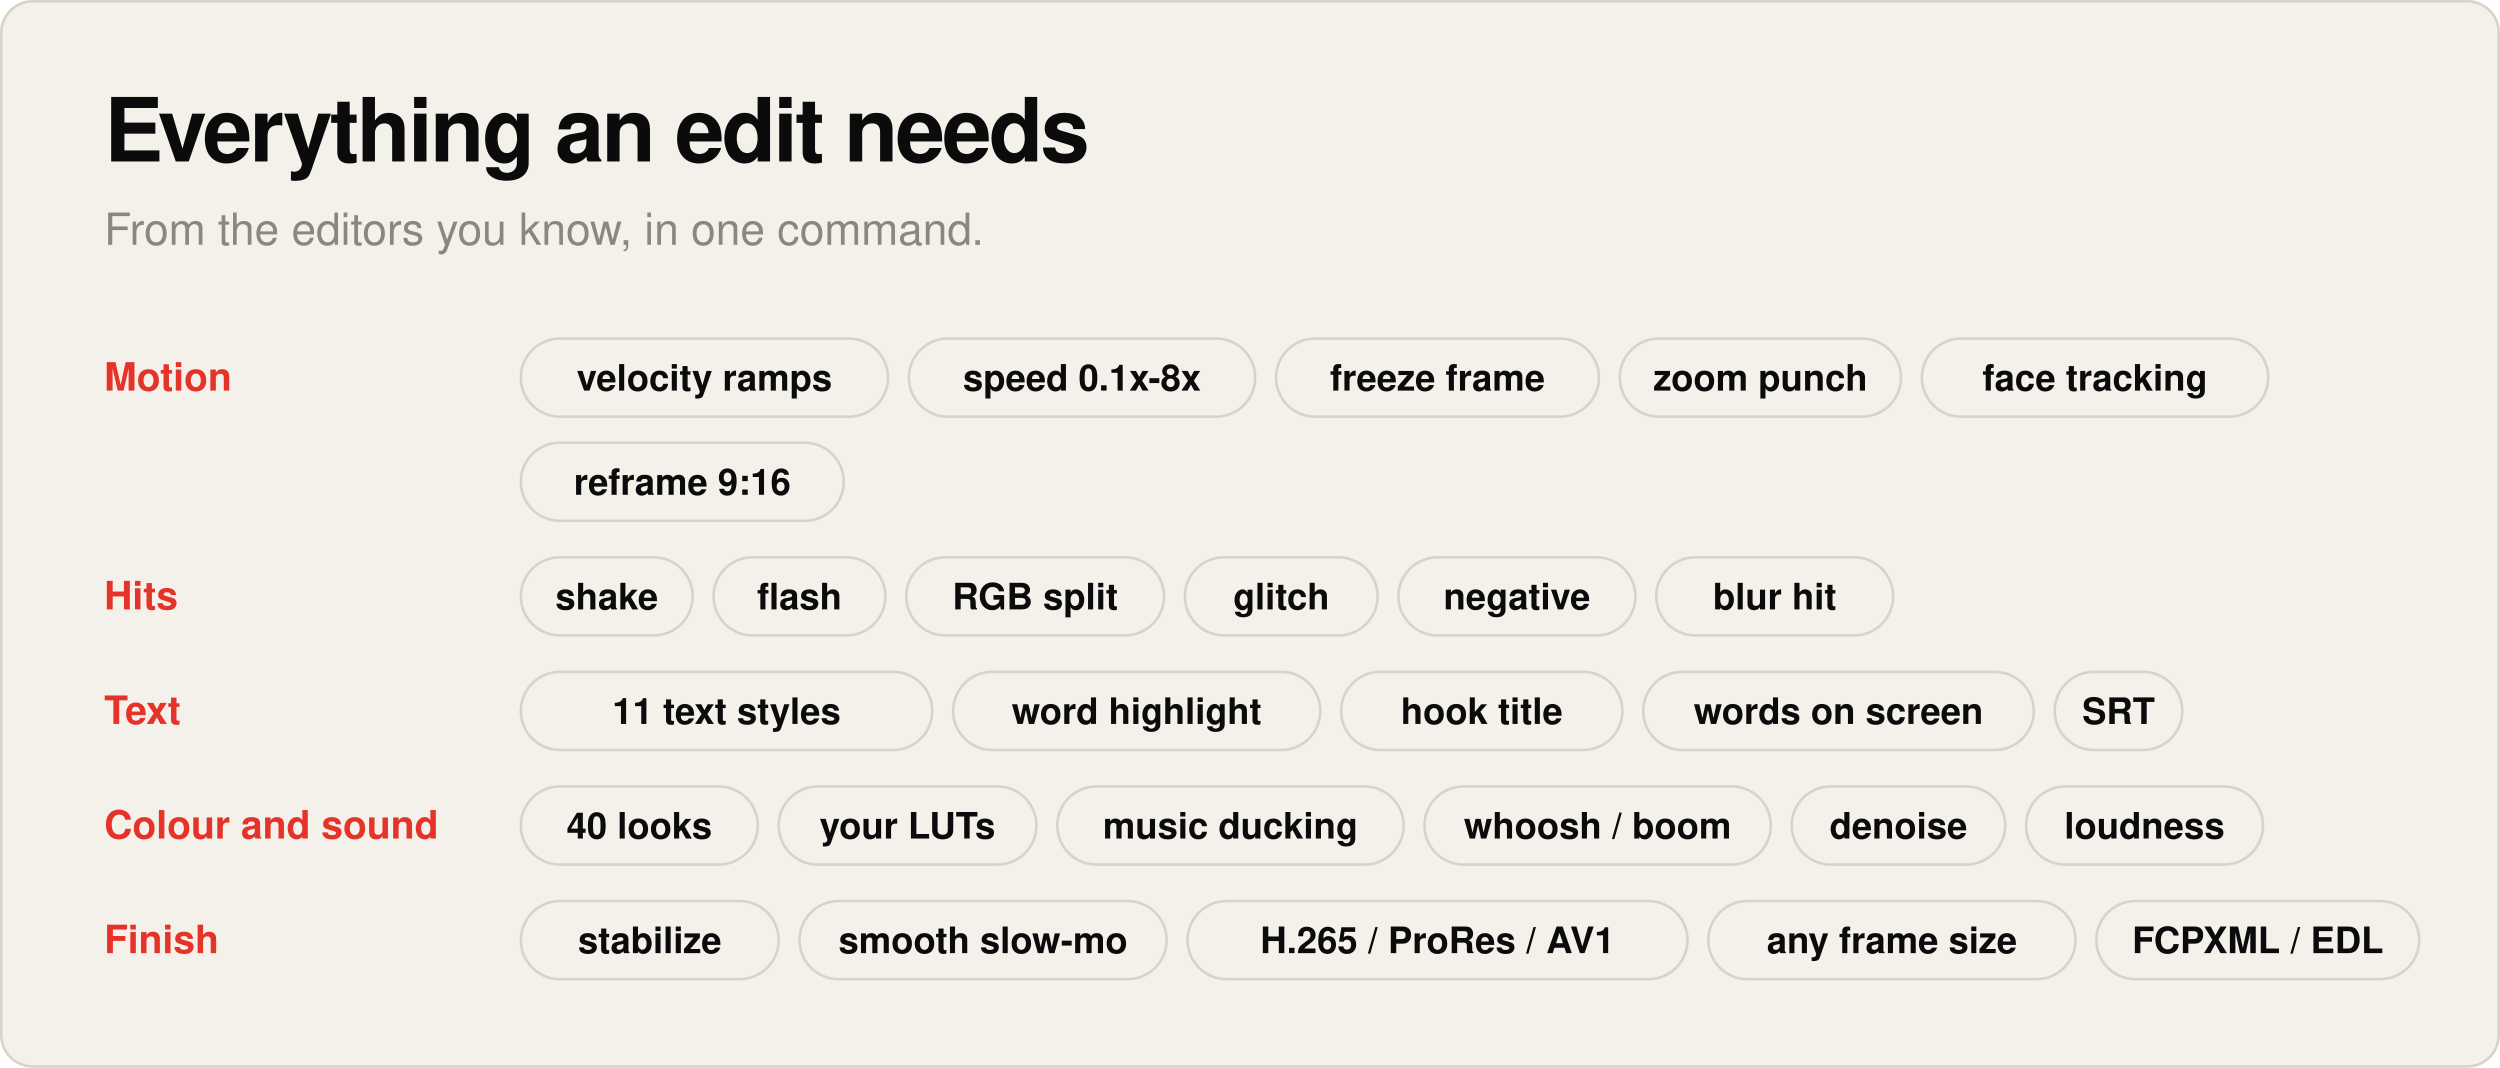
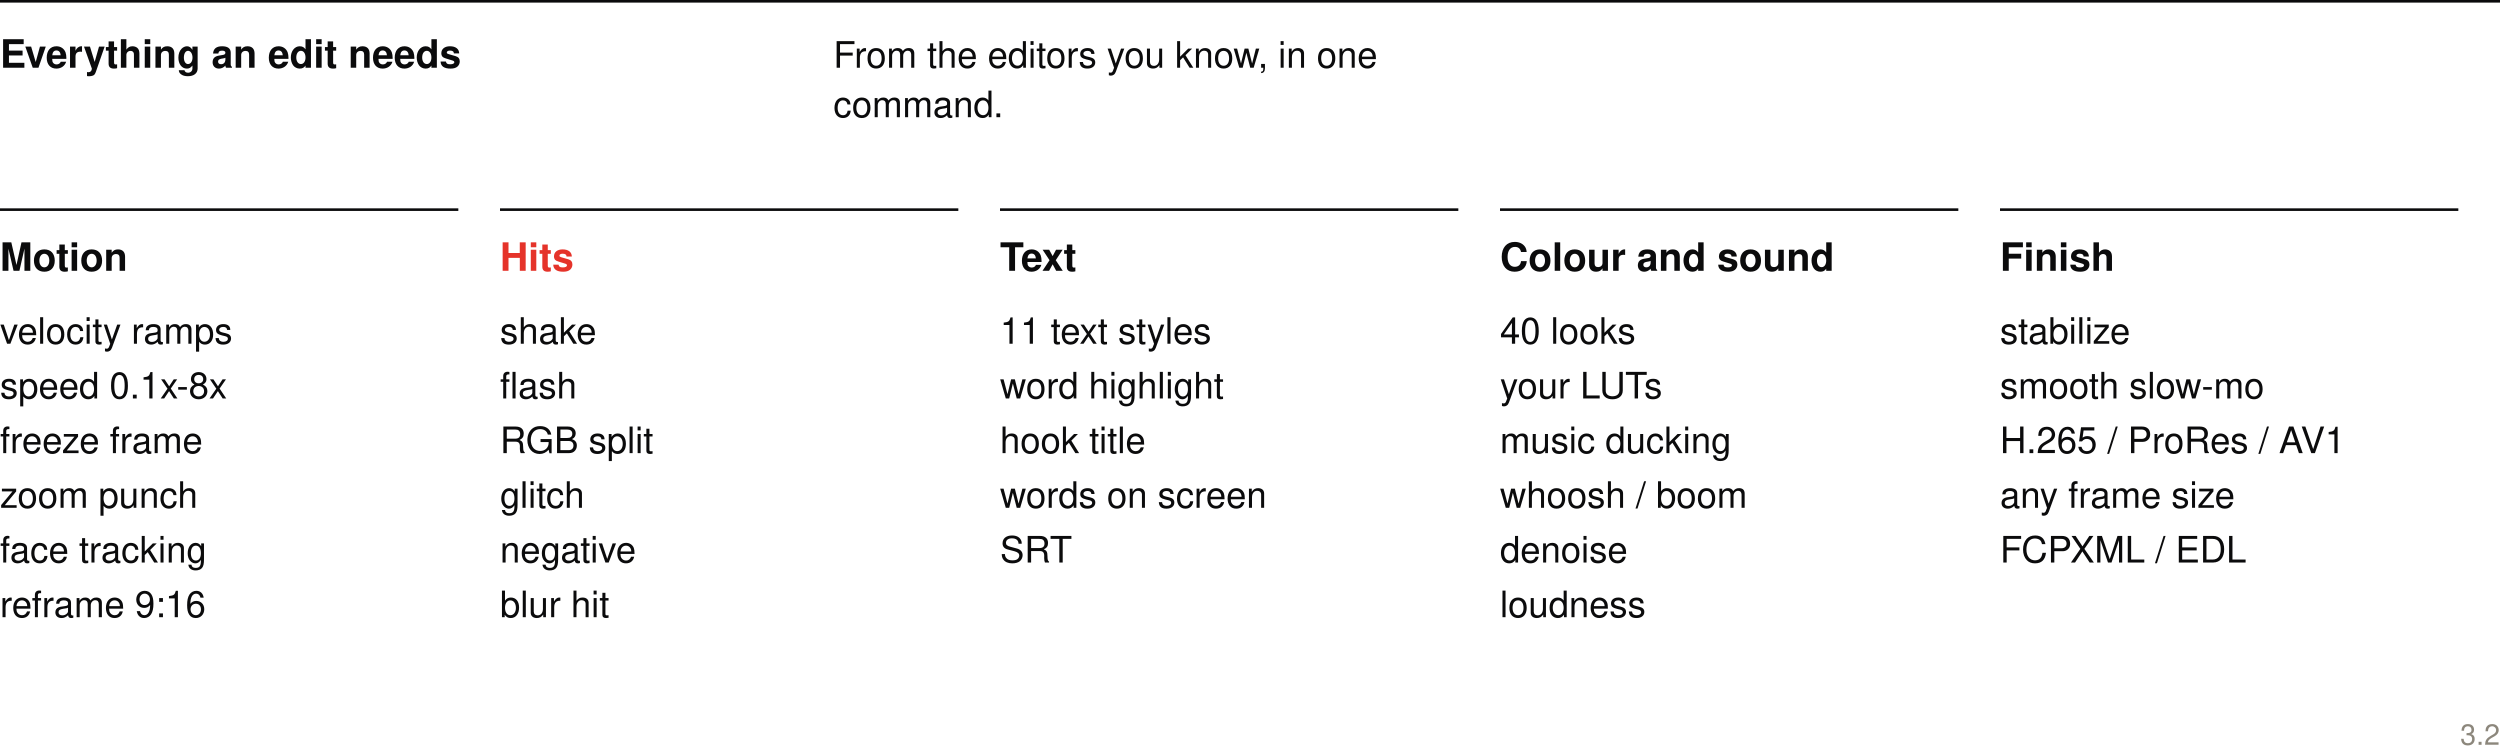
- <svg xmlns="http://www.w3.org/2000/svg" width="960" height="410" viewBox="0 0 960 410" role="img" aria-label="Everything an edit needs: speed ramps, freeze, face tracking, hits, captions, looks, LUTs, music ducking, stabilize, ProRes">
-   <rect x="0.5" y="0.5" width="959" height="409" rx="12" fill="#F4F1EA" stroke="#D8D3C8" />
-   <text x="40" y="62" font-family="Helvetica Neue, Helvetica, Arial, Liberation Sans, sans-serif" font-weight="700" font-size="34" fill="#0B0B0C" text-anchor="start" letter-spacing="-1">Everything an edit needs</text>
-   <text x="40" y="94" font-family="Helvetica Neue, Helvetica, Arial, Liberation Sans, sans-serif" font-weight="300" font-size="17" fill="#8C877C" text-anchor="start" letter-spacing="0">From the editors you know, in one command.</text>
-   <text x="40" y="150" font-family="Helvetica Neue, Helvetica, Arial, Liberation Sans, sans-serif" font-weight="700" font-size="15" fill="#E5332A" text-anchor="start" letter-spacing="0">Motion</text>
-   <rect x="200" y="130" width="141" height="30" rx="15" fill="none" stroke="#D8D3C8" />
-   <text x="270.5" y="150" font-family="Helvetica Neue, Helvetica, Arial, Liberation Sans, sans-serif" font-weight="600" font-size="14" fill="#0B0B0C" text-anchor="middle" letter-spacing="0">velocity ramps</text>
-   <rect x="349" y="130" width="133" height="30" rx="15" fill="none" stroke="#D8D3C8" />
-   <text x="415.5" y="150" font-family="Helvetica Neue, Helvetica, Arial, Liberation Sans, sans-serif" font-weight="600" font-size="14" fill="#0B0B0C" text-anchor="middle" letter-spacing="0">speed 0.1x-8x</text>
-   <rect x="490" y="130" width="124" height="30" rx="15" fill="none" stroke="#D8D3C8" />
-   <text x="552.0" y="150" font-family="Helvetica Neue, Helvetica, Arial, Liberation Sans, sans-serif" font-weight="600" font-size="14" fill="#0B0B0C" text-anchor="middle" letter-spacing="0">freeze frame</text>
-   <rect x="622" y="130" width="108" height="30" rx="15" fill="none" stroke="#D8D3C8" />
-   <text x="676.0" y="150" font-family="Helvetica Neue, Helvetica, Arial, Liberation Sans, sans-serif" font-weight="600" font-size="14" fill="#0B0B0C" text-anchor="middle" letter-spacing="0">zoom punch</text>
-   <rect x="738" y="130" width="133" height="30" rx="15" fill="none" stroke="#D8D3C8" />
-   <text x="804.5" y="150" font-family="Helvetica Neue, Helvetica, Arial, Liberation Sans, sans-serif" font-weight="600" font-size="14" fill="#0B0B0C" text-anchor="middle" letter-spacing="0">face tracking</text>
-   <rect x="200" y="170" width="124" height="30" rx="15" fill="none" stroke="#D8D3C8" />
-   <text x="262.0" y="190" font-family="Helvetica Neue, Helvetica, Arial, Liberation Sans, sans-serif" font-weight="600" font-size="14" fill="#0B0B0C" text-anchor="middle" letter-spacing="0">reframe 9:16</text>
-   <text x="40" y="234" font-family="Helvetica Neue, Helvetica, Arial, Liberation Sans, sans-serif" font-weight="700" font-size="15" fill="#E5332A" text-anchor="start" letter-spacing="0">Hits</text>
-   <rect x="200" y="214" width="66" height="30" rx="15" fill="none" stroke="#D8D3C8" />
-   <text x="233.0" y="234" font-family="Helvetica Neue, Helvetica, Arial, Liberation Sans, sans-serif" font-weight="600" font-size="14" fill="#0B0B0C" text-anchor="middle" letter-spacing="0">shake</text>
-   <rect x="274" y="214" width="66" height="30" rx="15" fill="none" stroke="#D8D3C8" />
-   <text x="307.0" y="234" font-family="Helvetica Neue, Helvetica, Arial, Liberation Sans, sans-serif" font-weight="600" font-size="14" fill="#0B0B0C" text-anchor="middle" letter-spacing="0">flash</text>
-   <rect x="348" y="214" width="99" height="30" rx="15" fill="none" stroke="#D8D3C8" />
-   <text x="397.5" y="234" font-family="Helvetica Neue, Helvetica, Arial, Liberation Sans, sans-serif" font-weight="600" font-size="14" fill="#0B0B0C" text-anchor="middle" letter-spacing="0">RGB split</text>
-   <rect x="455" y="214" width="74" height="30" rx="15" fill="none" stroke="#D8D3C8" />
-   <text x="492.0" y="234" font-family="Helvetica Neue, Helvetica, Arial, Liberation Sans, sans-serif" font-weight="600" font-size="14" fill="#0B0B0C" text-anchor="middle" letter-spacing="0">glitch</text>
-   <rect x="537" y="214" width="91" height="30" rx="15" fill="none" stroke="#D8D3C8" />
-   <text x="582.5" y="234" font-family="Helvetica Neue, Helvetica, Arial, Liberation Sans, sans-serif" font-weight="600" font-size="14" fill="#0B0B0C" text-anchor="middle" letter-spacing="0">negative</text>
-   <rect x="636" y="214" width="91" height="30" rx="15" fill="none" stroke="#D8D3C8" />
-   <text x="681.5" y="234" font-family="Helvetica Neue, Helvetica, Arial, Liberation Sans, sans-serif" font-weight="600" font-size="14" fill="#0B0B0C" text-anchor="middle" letter-spacing="0">blur hit</text>
-   <text x="40" y="278" font-family="Helvetica Neue, Helvetica, Arial, Liberation Sans, sans-serif" font-weight="700" font-size="15" fill="#E5332A" text-anchor="start" letter-spacing="0">Text</text>
-   <rect x="200" y="258" width="158" height="30" rx="15" fill="none" stroke="#D8D3C8" />
-   <text x="279.0" y="278" font-family="Helvetica Neue, Helvetica, Arial, Liberation Sans, sans-serif" font-weight="600" font-size="14" fill="#0B0B0C" text-anchor="middle" letter-spacing="0">11 text styles</text>
-   <rect x="366" y="258" width="141" height="30" rx="15" fill="none" stroke="#D8D3C8" />
-   <text x="436.5" y="278" font-family="Helvetica Neue, Helvetica, Arial, Liberation Sans, sans-serif" font-weight="600" font-size="14" fill="#0B0B0C" text-anchor="middle" letter-spacing="0">word highlight</text>
-   <rect x="515" y="258" width="108" height="30" rx="15" fill="none" stroke="#D8D3C8" />
-   <text x="569.0" y="278" font-family="Helvetica Neue, Helvetica, Arial, Liberation Sans, sans-serif" font-weight="600" font-size="14" fill="#0B0B0C" text-anchor="middle" letter-spacing="0">hook title</text>
-   <rect x="631" y="258" width="150" height="30" rx="15" fill="none" stroke="#D8D3C8" />
-   <text x="706.0" y="278" font-family="Helvetica Neue, Helvetica, Arial, Liberation Sans, sans-serif" font-weight="600" font-size="14" fill="#0B0B0C" text-anchor="middle" letter-spacing="0">words on screen</text>
-   <rect x="789" y="258" width="49" height="30" rx="15" fill="none" stroke="#D8D3C8" />
-   <text x="813.5" y="278" font-family="Helvetica Neue, Helvetica, Arial, Liberation Sans, sans-serif" font-weight="600" font-size="14" fill="#0B0B0C" text-anchor="middle" letter-spacing="0">SRT</text>
-   <text x="40" y="322" font-family="Helvetica Neue, Helvetica, Arial, Liberation Sans, sans-serif" font-weight="700" font-size="15" fill="#E5332A" text-anchor="start" letter-spacing="0">Colour and sound</text>
-   <rect x="200" y="302" width="91" height="30" rx="15" fill="none" stroke="#D8D3C8" />
-   <text x="245.5" y="322" font-family="Helvetica Neue, Helvetica, Arial, Liberation Sans, sans-serif" font-weight="600" font-size="14" fill="#0B0B0C" text-anchor="middle" letter-spacing="0">40 looks</text>
-   <rect x="299" y="302" width="99" height="30" rx="15" fill="none" stroke="#D8D3C8" />
-   <text x="348.5" y="322" font-family="Helvetica Neue, Helvetica, Arial, Liberation Sans, sans-serif" font-weight="600" font-size="14" fill="#0B0B0C" text-anchor="middle" letter-spacing="0">your LUTs</text>
-   <rect x="406" y="302" width="133" height="30" rx="15" fill="none" stroke="#D8D3C8" />
-   <text x="472.5" y="322" font-family="Helvetica Neue, Helvetica, Arial, Liberation Sans, sans-serif" font-weight="600" font-size="14" fill="#0B0B0C" text-anchor="middle" letter-spacing="0">music ducking</text>
-   <rect x="547" y="302" width="133" height="30" rx="15" fill="none" stroke="#D8D3C8" />
-   <text x="613.5" y="322" font-family="Helvetica Neue, Helvetica, Arial, Liberation Sans, sans-serif" font-weight="600" font-size="14" fill="#0B0B0C" text-anchor="middle" letter-spacing="0">whoosh / boom</text>
-   <rect x="688" y="302" width="82" height="30" rx="15" fill="none" stroke="#D8D3C8" />
-   <text x="729.0" y="322" font-family="Helvetica Neue, Helvetica, Arial, Liberation Sans, sans-serif" font-weight="600" font-size="14" fill="#0B0B0C" text-anchor="middle" letter-spacing="0">denoise</text>
-   <rect x="778" y="302" width="91" height="30" rx="15" fill="none" stroke="#D8D3C8" />
-   <text x="823.5" y="322" font-family="Helvetica Neue, Helvetica, Arial, Liberation Sans, sans-serif" font-weight="600" font-size="14" fill="#0B0B0C" text-anchor="middle" letter-spacing="0">loudness</text>
-   <text x="40" y="366" font-family="Helvetica Neue, Helvetica, Arial, Liberation Sans, sans-serif" font-weight="700" font-size="15" fill="#E5332A" text-anchor="start" letter-spacing="0">Finish</text>
-   <rect x="200" y="346" width="99" height="30" rx="15" fill="none" stroke="#D8D3C8" />
-   <text x="249.5" y="366" font-family="Helvetica Neue, Helvetica, Arial, Liberation Sans, sans-serif" font-weight="600" font-size="14" fill="#0B0B0C" text-anchor="middle" letter-spacing="0">stabilize</text>
-   <rect x="307" y="346" width="141" height="30" rx="15" fill="none" stroke="#D8D3C8" />
-   <text x="377.5" y="366" font-family="Helvetica Neue, Helvetica, Arial, Liberation Sans, sans-serif" font-weight="600" font-size="14" fill="#0B0B0C" text-anchor="middle" letter-spacing="0">smooth slow-mo</text>
-   <rect x="456" y="346" width="192" height="30" rx="15" fill="none" stroke="#D8D3C8" />
-   <text x="552.0" y="366" font-family="Helvetica Neue, Helvetica, Arial, Liberation Sans, sans-serif" font-weight="600" font-size="14" fill="#0B0B0C" text-anchor="middle" letter-spacing="0">H.265 / ProRes / AV1</text>
-   <rect x="656" y="346" width="141" height="30" rx="15" fill="none" stroke="#D8D3C8" />
-   <text x="726.5" y="366" font-family="Helvetica Neue, Helvetica, Arial, Liberation Sans, sans-serif" font-weight="600" font-size="14" fill="#0B0B0C" text-anchor="middle" letter-spacing="0">any frame size</text>
-   <rect x="805" y="346" width="124" height="30" rx="15" fill="none" stroke="#D8D3C8" />
-   <text x="867.0" y="366" font-family="Helvetica Neue, Helvetica, Arial, Liberation Sans, sans-serif" font-weight="600" font-size="14" fill="#0B0B0C" text-anchor="middle" letter-spacing="0">FCPXML / EDL</text>
+ <svg xmlns="http://www.w3.org/2000/svg" width="960" height="290" viewBox="0 0 960 290" role="img" aria-label="Everything an edit needs: speed ramps, freeze, face tracking, hits, captions, looks, LUTs, music ducking, stabilize, ProRes">
+   <line x1="0" y1="0.5" x2="960" y2="0.5" stroke="#0B0B0C" stroke-width="1" />
+   <text x="0" y="26" font-family="Helvetica Neue, Helvetica, Arial, Liberation Sans, sans-serif" font-weight="700" font-size="15" fill="#0B0B0C" text-anchor="start" letter-spacing="0">Everything an edit needs</text>
+   <text x="320" y="26" font-family="Helvetica Neue, Helvetica, Arial, Liberation Sans, sans-serif" font-weight="300" font-size="14" fill="#0B0B0C" text-anchor="start" letter-spacing="0">From the editors you know, in one</text>
+   <text x="320" y="45" font-family="Helvetica Neue, Helvetica, Arial, Liberation Sans, sans-serif" font-weight="300" font-size="14" fill="#0B0B0C" text-anchor="start" letter-spacing="0">command.</text>
+   <line x1="0" y1="80.5" x2="176" y2="80.5" stroke="#0B0B0C" stroke-width="1" />
+   <text x="0" y="104" font-family="Helvetica Neue, Helvetica, Arial, Liberation Sans, sans-serif" font-weight="700" font-size="15" fill="#0B0B0C" text-anchor="start" letter-spacing="0">Motion</text>
+   <text x="0" y="132" font-family="Helvetica Neue, Helvetica, Arial, Liberation Sans, sans-serif" font-weight="300" font-size="14" fill="#0B0B0C" text-anchor="start" letter-spacing="0">velocity ramps</text>
+   <text x="0" y="153" font-family="Helvetica Neue, Helvetica, Arial, Liberation Sans, sans-serif" font-weight="300" font-size="14" fill="#0B0B0C" text-anchor="start" letter-spacing="0">speed 0.1x-8x</text>
+   <text x="0" y="174" font-family="Helvetica Neue, Helvetica, Arial, Liberation Sans, sans-serif" font-weight="300" font-size="14" fill="#0B0B0C" text-anchor="start" letter-spacing="0">freeze frame</text>
+   <text x="0" y="195" font-family="Helvetica Neue, Helvetica, Arial, Liberation Sans, sans-serif" font-weight="300" font-size="14" fill="#0B0B0C" text-anchor="start" letter-spacing="0">zoom punch</text>
+   <text x="0" y="216" font-family="Helvetica Neue, Helvetica, Arial, Liberation Sans, sans-serif" font-weight="300" font-size="14" fill="#0B0B0C" text-anchor="start" letter-spacing="0">face tracking</text>
+   <text x="0" y="237" font-family="Helvetica Neue, Helvetica, Arial, Liberation Sans, sans-serif" font-weight="300" font-size="14" fill="#0B0B0C" text-anchor="start" letter-spacing="0">reframe 9:16</text>
+   <line x1="192" y1="80.5" x2="368" y2="80.5" stroke="#0B0B0C" stroke-width="1" />
+   <text x="192" y="104" font-family="Helvetica Neue, Helvetica, Arial, Liberation Sans, sans-serif" font-weight="700" font-size="15" fill="#E5332A" text-anchor="start" letter-spacing="0">Hits</text>
+   <text x="192" y="132" font-family="Helvetica Neue, Helvetica, Arial, Liberation Sans, sans-serif" font-weight="300" font-size="14" fill="#0B0B0C" text-anchor="start" letter-spacing="0">shake</text>
+   <text x="192" y="153" font-family="Helvetica Neue, Helvetica, Arial, Liberation Sans, sans-serif" font-weight="300" font-size="14" fill="#0B0B0C" text-anchor="start" letter-spacing="0">flash</text>
+   <text x="192" y="174" font-family="Helvetica Neue, Helvetica, Arial, Liberation Sans, sans-serif" font-weight="300" font-size="14" fill="#0B0B0C" text-anchor="start" letter-spacing="0">RGB split</text>
+   <text x="192" y="195" font-family="Helvetica Neue, Helvetica, Arial, Liberation Sans, sans-serif" font-weight="300" font-size="14" fill="#0B0B0C" text-anchor="start" letter-spacing="0">glitch</text>
+   <text x="192" y="216" font-family="Helvetica Neue, Helvetica, Arial, Liberation Sans, sans-serif" font-weight="300" font-size="14" fill="#0B0B0C" text-anchor="start" letter-spacing="0">negative</text>
+   <text x="192" y="237" font-family="Helvetica Neue, Helvetica, Arial, Liberation Sans, sans-serif" font-weight="300" font-size="14" fill="#0B0B0C" text-anchor="start" letter-spacing="0">blur hit</text>
+   <line x1="384" y1="80.5" x2="560" y2="80.5" stroke="#0B0B0C" stroke-width="1" />
+   <text x="384" y="104" font-family="Helvetica Neue, Helvetica, Arial, Liberation Sans, sans-serif" font-weight="700" font-size="15" fill="#0B0B0C" text-anchor="start" letter-spacing="0">Text</text>
+   <text x="384" y="132" font-family="Helvetica Neue, Helvetica, Arial, Liberation Sans, sans-serif" font-weight="300" font-size="14" fill="#0B0B0C" text-anchor="start" letter-spacing="0">11 text styles</text>
+   <text x="384" y="153" font-family="Helvetica Neue, Helvetica, Arial, Liberation Sans, sans-serif" font-weight="300" font-size="14" fill="#0B0B0C" text-anchor="start" letter-spacing="0">word highlight</text>
+   <text x="384" y="174" font-family="Helvetica Neue, Helvetica, Arial, Liberation Sans, sans-serif" font-weight="300" font-size="14" fill="#0B0B0C" text-anchor="start" letter-spacing="0">hook title</text>
+   <text x="384" y="195" font-family="Helvetica Neue, Helvetica, Arial, Liberation Sans, sans-serif" font-weight="300" font-size="14" fill="#0B0B0C" text-anchor="start" letter-spacing="0">words on screen</text>
+   <text x="384" y="216" font-family="Helvetica Neue, Helvetica, Arial, Liberation Sans, sans-serif" font-weight="300" font-size="14" fill="#0B0B0C" text-anchor="start" letter-spacing="0">SRT</text>
+   <line x1="576" y1="80.5" x2="752" y2="80.5" stroke="#0B0B0C" stroke-width="1" />
+   <text x="576" y="104" font-family="Helvetica Neue, Helvetica, Arial, Liberation Sans, sans-serif" font-weight="700" font-size="15" fill="#0B0B0C" text-anchor="start" letter-spacing="0">Colour and sound</text>
+   <text x="576" y="132" font-family="Helvetica Neue, Helvetica, Arial, Liberation Sans, sans-serif" font-weight="300" font-size="14" fill="#0B0B0C" text-anchor="start" letter-spacing="0">40 looks</text>
+   <text x="576" y="153" font-family="Helvetica Neue, Helvetica, Arial, Liberation Sans, sans-serif" font-weight="300" font-size="14" fill="#0B0B0C" text-anchor="start" letter-spacing="0">your LUTs</text>
+   <text x="576" y="174" font-family="Helvetica Neue, Helvetica, Arial, Liberation Sans, sans-serif" font-weight="300" font-size="14" fill="#0B0B0C" text-anchor="start" letter-spacing="0">music ducking</text>
+   <text x="576" y="195" font-family="Helvetica Neue, Helvetica, Arial, Liberation Sans, sans-serif" font-weight="300" font-size="14" fill="#0B0B0C" text-anchor="start" letter-spacing="0">whoosh / boom</text>
+   <text x="576" y="216" font-family="Helvetica Neue, Helvetica, Arial, Liberation Sans, sans-serif" font-weight="300" font-size="14" fill="#0B0B0C" text-anchor="start" letter-spacing="0">denoise</text>
+   <text x="576" y="237" font-family="Helvetica Neue, Helvetica, Arial, Liberation Sans, sans-serif" font-weight="300" font-size="14" fill="#0B0B0C" text-anchor="start" letter-spacing="0">loudness</text>
+   <line x1="768" y1="80.5" x2="944" y2="80.5" stroke="#0B0B0C" stroke-width="1" />
+   <text x="768" y="104" font-family="Helvetica Neue, Helvetica, Arial, Liberation Sans, sans-serif" font-weight="700" font-size="15" fill="#0B0B0C" text-anchor="start" letter-spacing="0">Finish</text>
+   <text x="768" y="132" font-family="Helvetica Neue, Helvetica, Arial, Liberation Sans, sans-serif" font-weight="300" font-size="14" fill="#0B0B0C" text-anchor="start" letter-spacing="0">stabilize</text>
+   <text x="768" y="153" font-family="Helvetica Neue, Helvetica, Arial, Liberation Sans, sans-serif" font-weight="300" font-size="14" fill="#0B0B0C" text-anchor="start" letter-spacing="0">smooth slow-mo</text>
+   <text x="768" y="174" font-family="Helvetica Neue, Helvetica, Arial, Liberation Sans, sans-serif" font-weight="300" font-size="14" fill="#0B0B0C" text-anchor="start" letter-spacing="0">H.265 / ProRes / AV1</text>
+   <text x="768" y="195" font-family="Helvetica Neue, Helvetica, Arial, Liberation Sans, sans-serif" font-weight="300" font-size="14" fill="#0B0B0C" text-anchor="start" letter-spacing="0">any frame size</text>
+   <text x="768" y="216" font-family="Helvetica Neue, Helvetica, Arial, Liberation Sans, sans-serif" font-weight="300" font-size="14" fill="#0B0B0C" text-anchor="start" letter-spacing="0">FCPXML / EDL</text>
+   <text x="960" y="286" font-family="Helvetica Neue, Helvetica, Arial, Liberation Sans, sans-serif" font-weight="400" font-size="11" fill="#8C877C" text-anchor="end" letter-spacing="0">3.2</text>
</svg>
